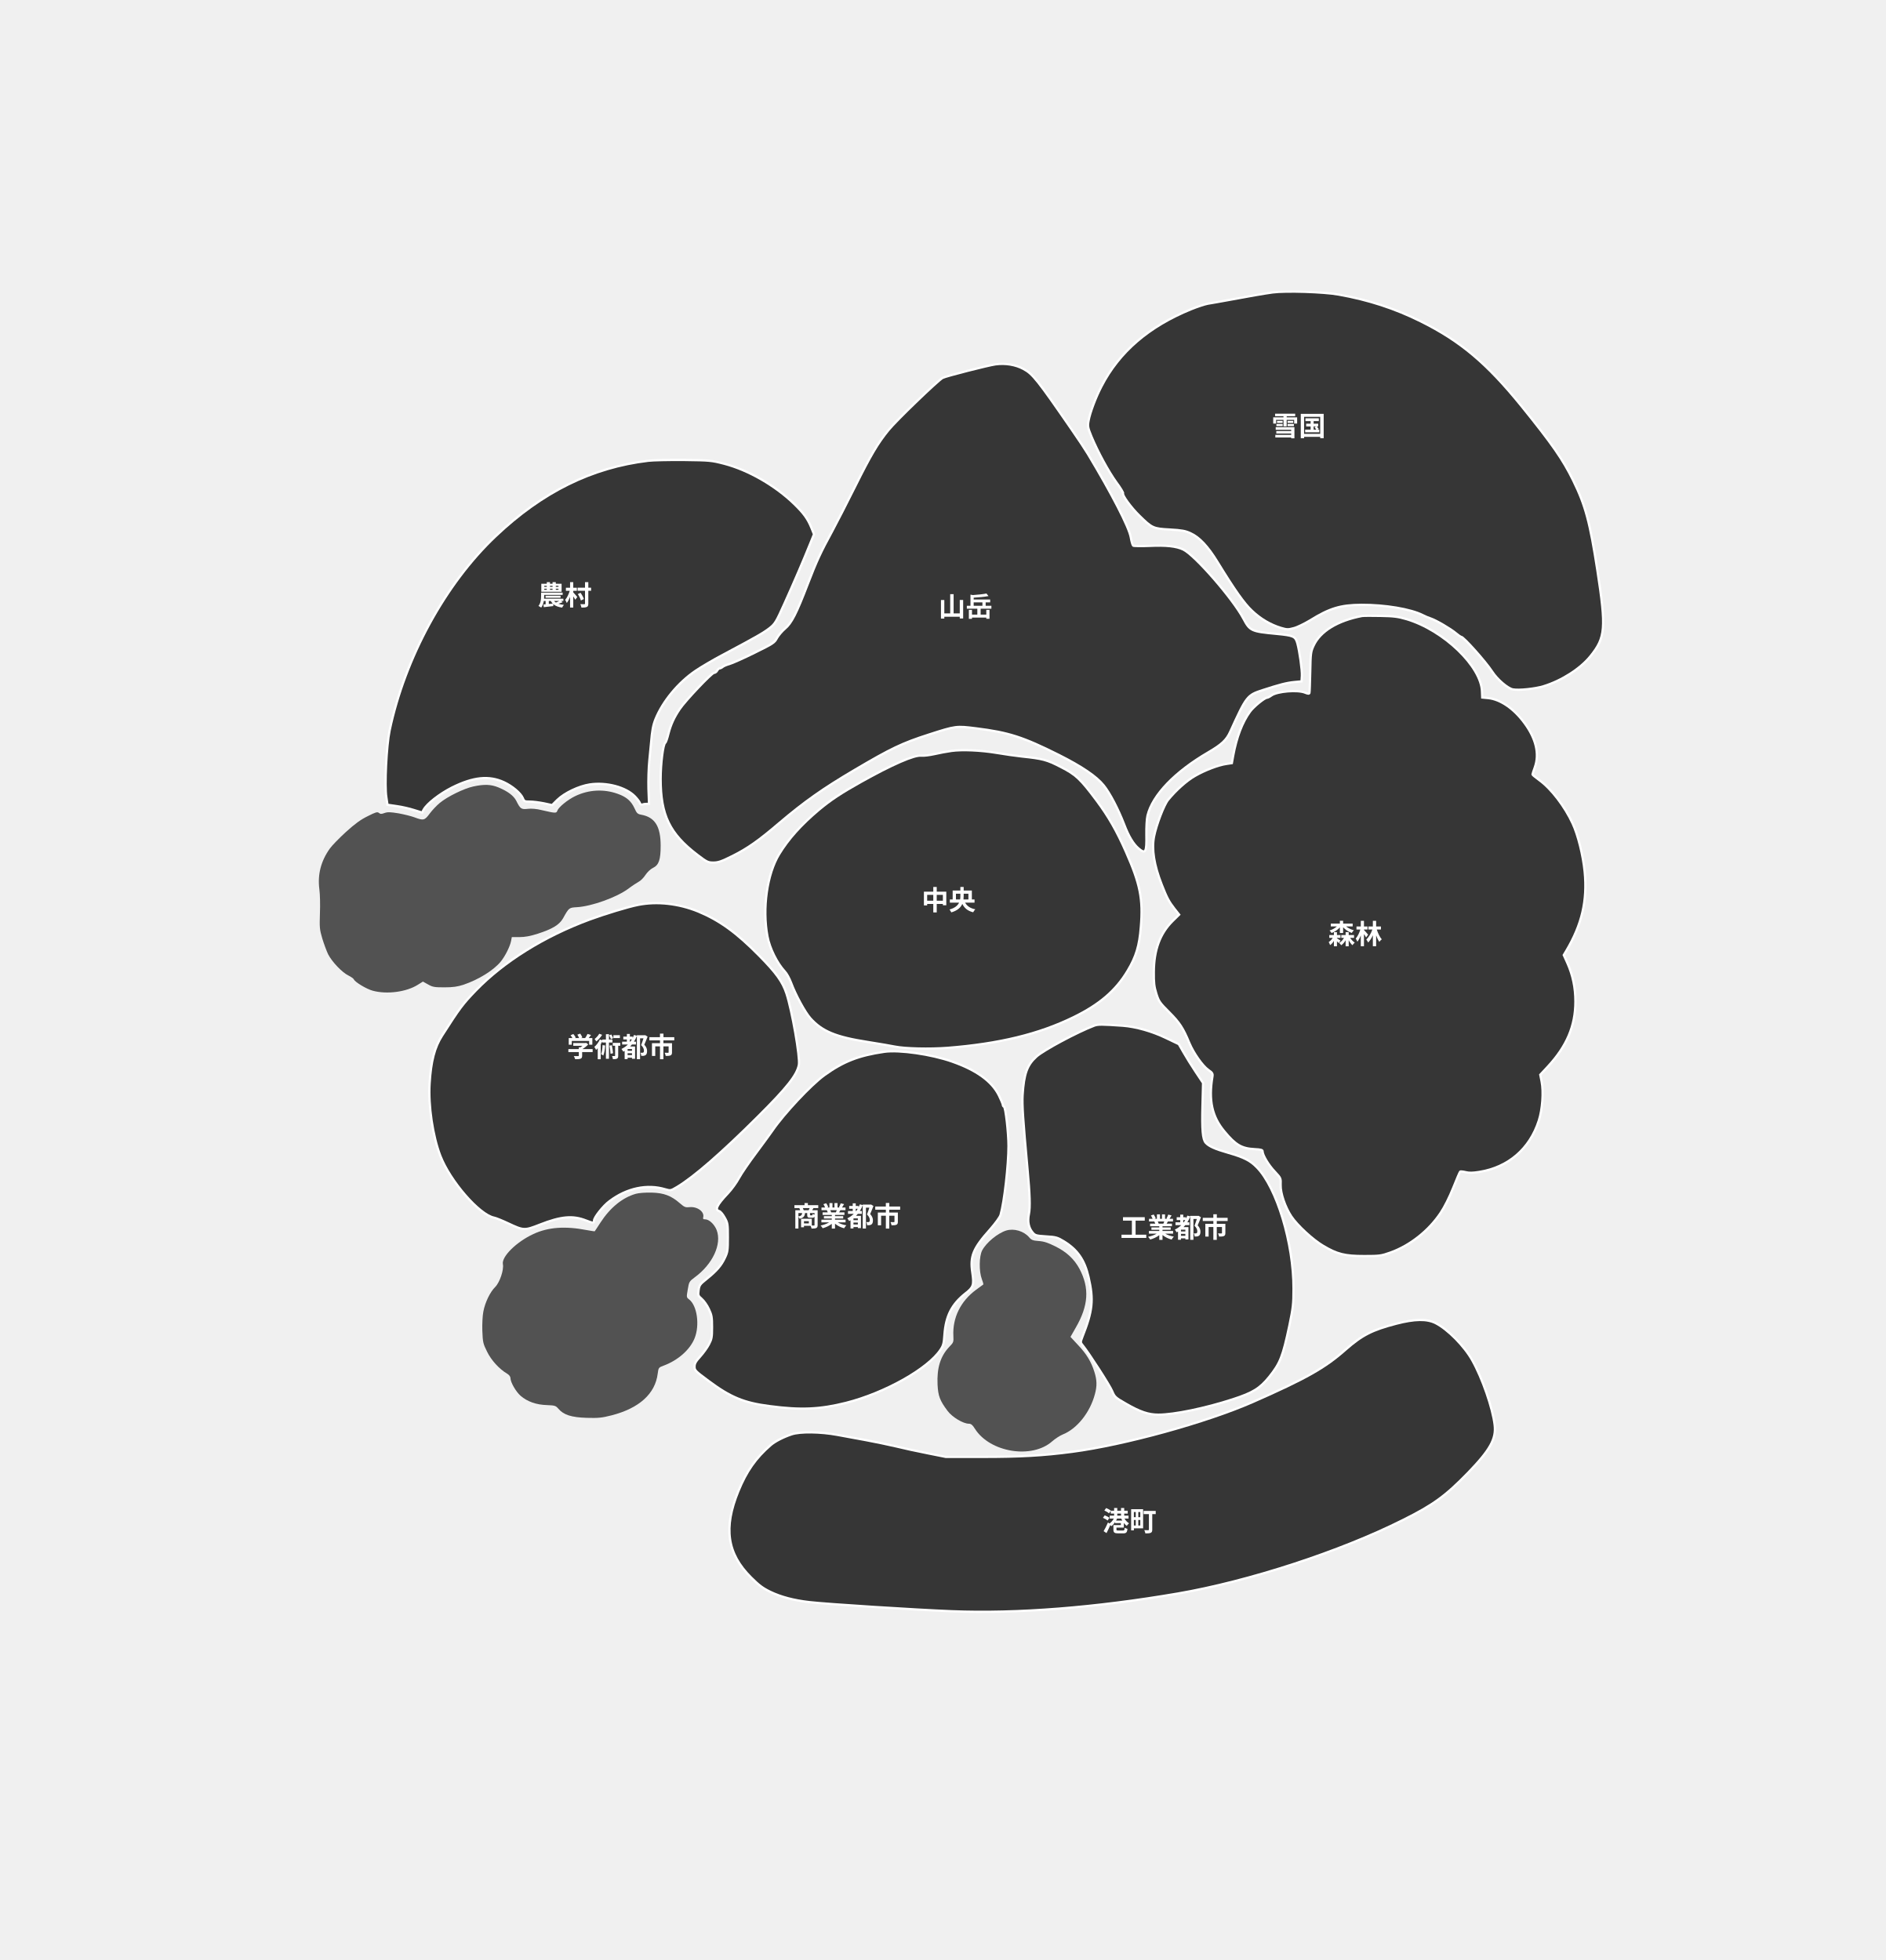
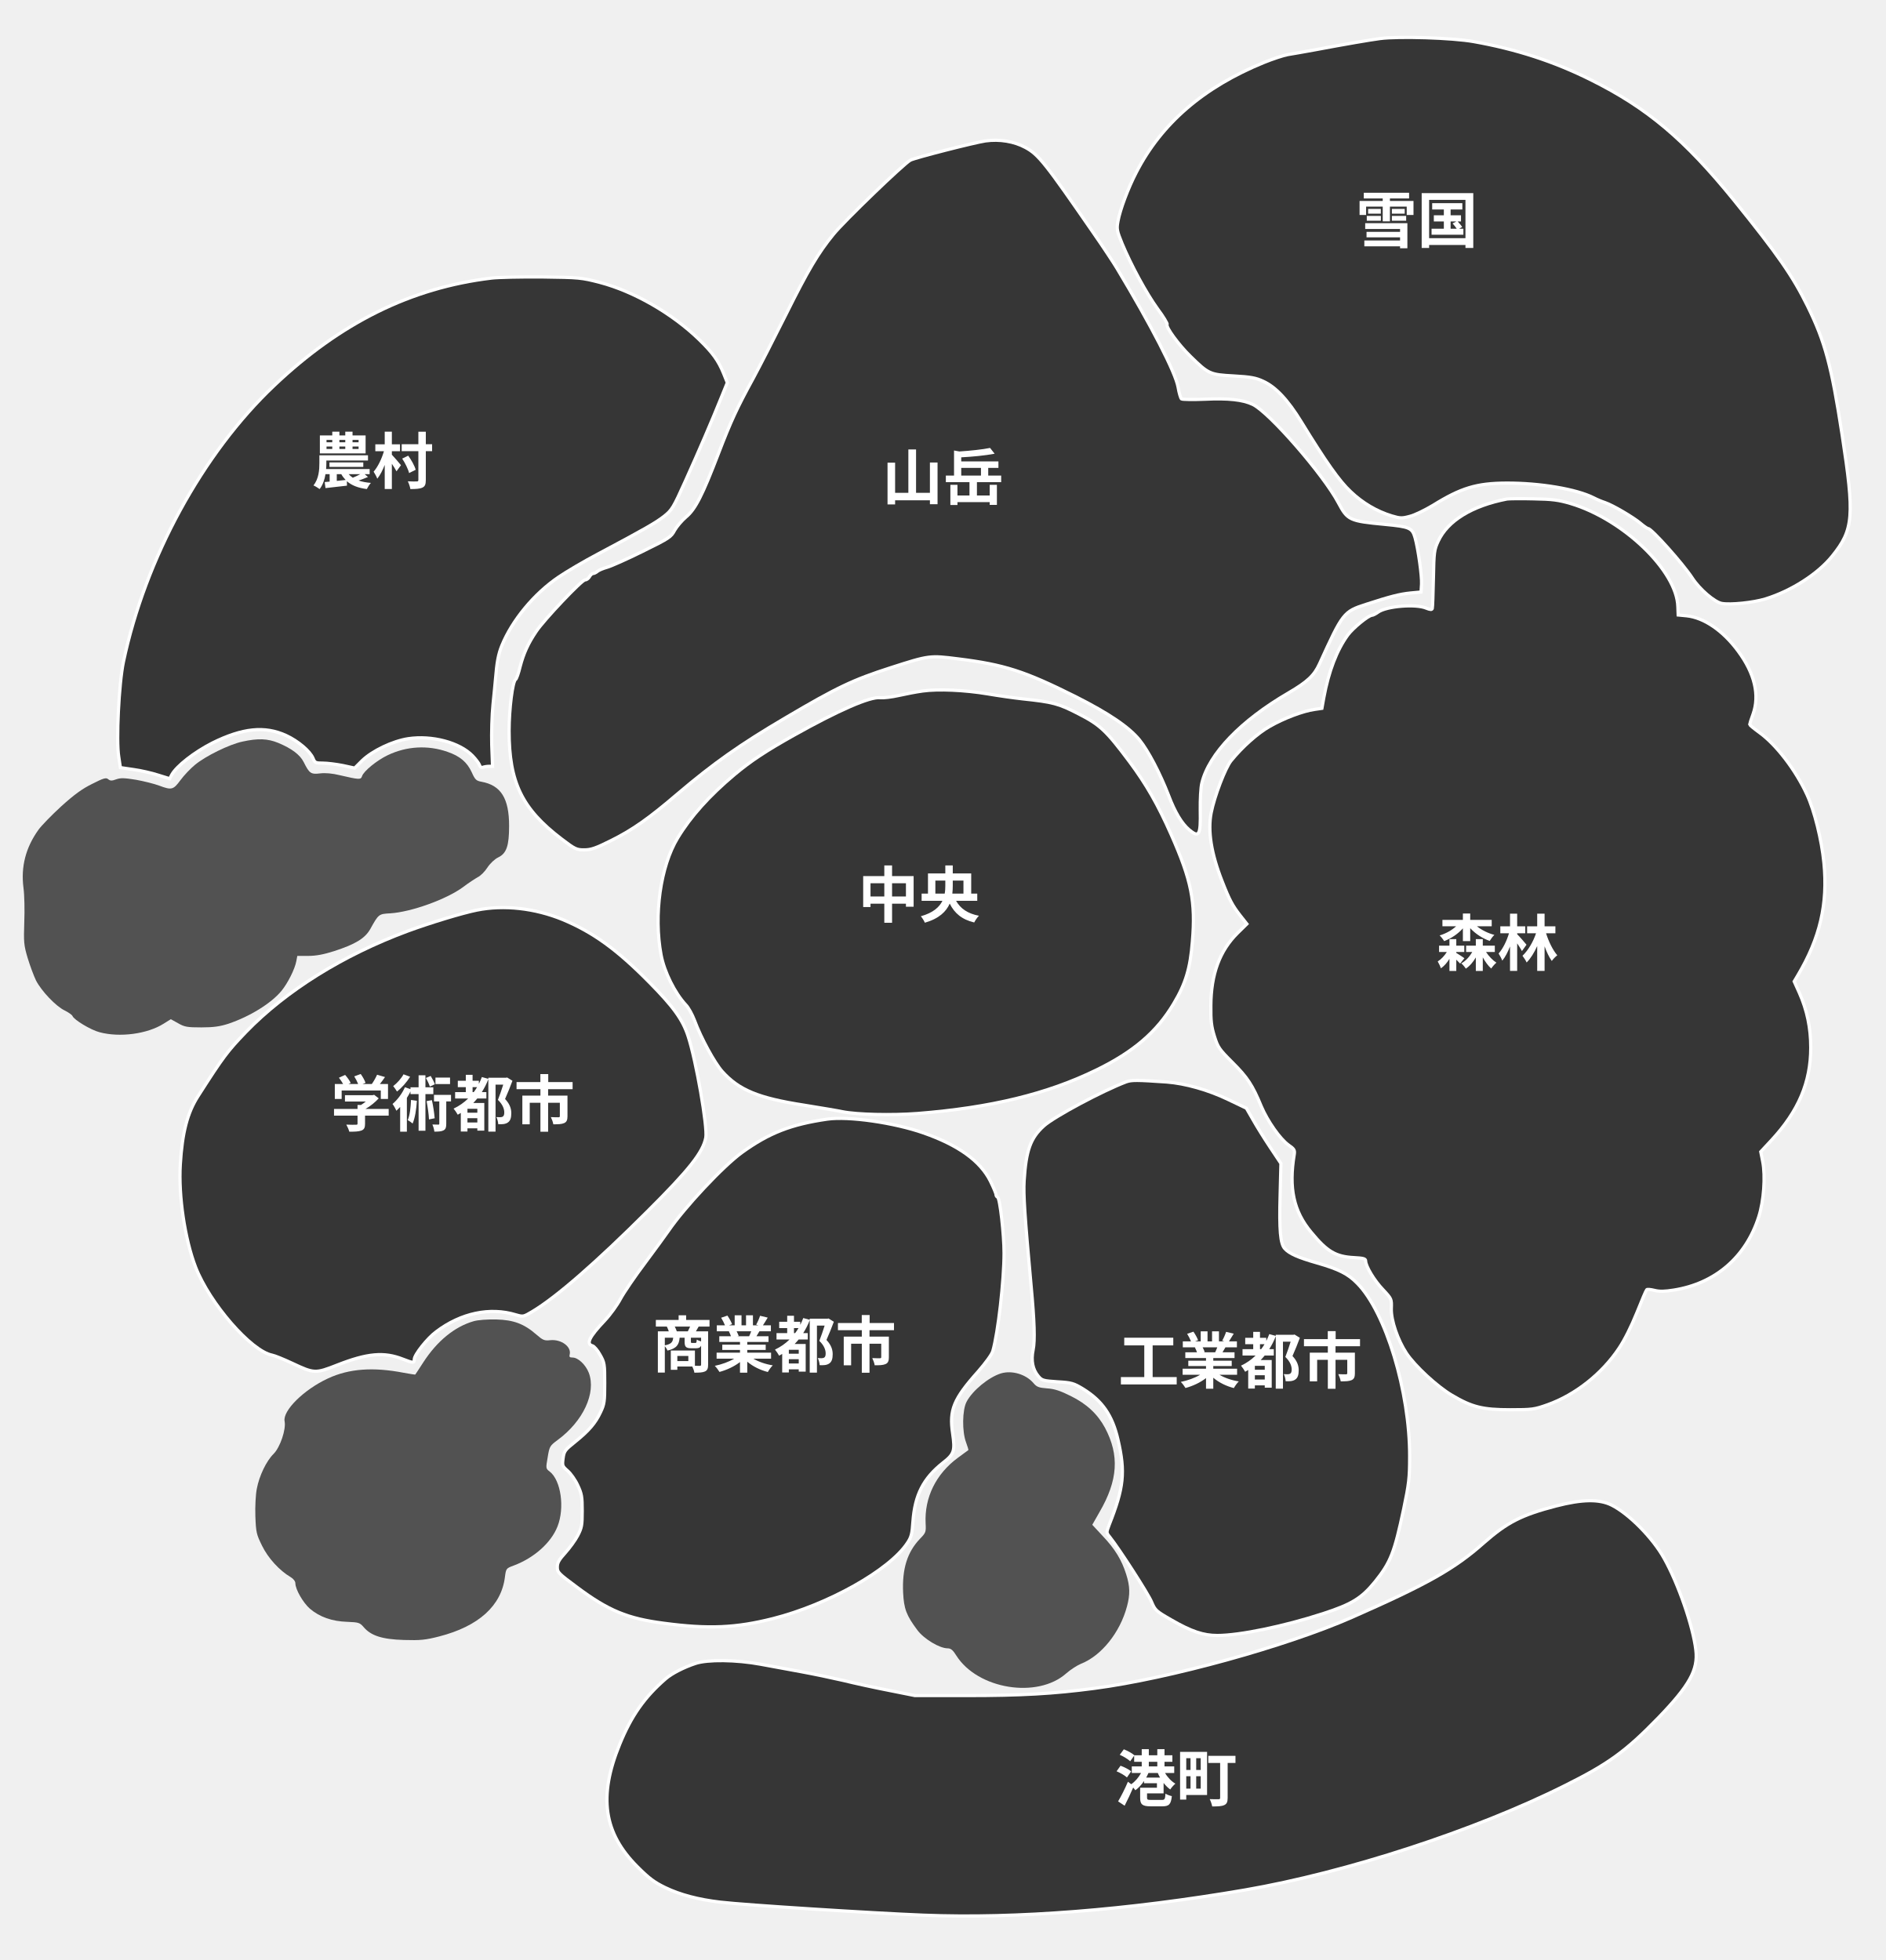
- <svg xmlns="http://www.w3.org/2000/svg" version="1.0" width="3340pt" height="3472pt" viewBox="0 0 1670 1736" preserveAspectRatio="xMidYMid meet" id="territoryMapSVG">
+ <svg xmlns="http://www.w3.org/2000/svg" version="1.0" width="3340pt" height="3472pt" viewBox="350 235 1010 1220" preserveAspectRatio="xMidYMid meet" id="territoryMapSVG">
  <defs>
    <style>
    .area-region {
      fill: #363636;
      stroke: #ffffff;
      stroke-width: 20;
      transition: all 0.3s ease;
    }
    .area-region:hover {
      opacity: 0.8;
    }
    .area-region.active {
      opacity: 0.7;
    }
    .area-region.inactive {
      opacity: 0.3;
    }
    .unnamed-area {
      fill: #363636;
      stroke-width: 15;
      opacity: 0.85;
      transition: all 0.3s ease;
    }
    .area-label {
      fill: #ffffff;
      font-family: 'UtukushiMincho', serif;
-       font-size: 240px;
+       font-size: 380px;
      font-weight: bold;
      text-anchor: middle;
      pointer-events: none;
      user-select: none;
    }
  </style>
  </defs>
  <g transform="translate(0,1736) scale(0.1,-0.1)">
    <path id="area-雪国" class="area-region" data-area="雪国" d="M11270 14770 c-67 -9 -207 -33 -410 -71 -63 -11 -137 -25 -165 -29 -27 -5 -94 -27 -148 -49 -375 -153 -637 -379 -794 -684 -50 -96 -101 -231 -114 -304 -9 -48 -7 -59 26 -140 56 -134 150 -308 221 -406 36 -48 62 -92 59 -97 -10 -15 72 -127 144 -197 113 -111 122 -115 270 -123 106 -6 138 -12 183 -33 78 -35 154 -116 238 -253 152 -248 237 -369 307 -434 74 -71 163 -123 255 -151 53 -16 65 -16 113 -3 30 7 95 39 145 69 174 108 270 137 455 138 209 1 437 -37 545 -92 19 -10 50 -23 69 -29 48 -16 176 -91 221 -129 21 -18 43 -33 48 -33 21 0 217 -219 275 -308 46 -71 138 -149 183 -158 54 -10 197 5 272 28 162 50 327 156 416 267 133 165 139 247 61 756 -66 429 -106 578 -215 800 -92 187 -185 321 -459 660 -307 378 -539 574 -891 749 -229 114 -463 190 -727 237 -133 24 -469 34 -583 19z" />
    <text class="area-label" x="11500" y="13500" transform="scale(1,-1) translate(0,-27000)">雪国</text>
    <path id="area-山岳" class="area-region" data-area="山岳" d="M8815 14133 c-64 -9 -441 -105 -468 -120 -39 -20 -414 -381 -479 -462 -95 -116 -158 -223 -294 -496 -74 -148 -166 -328 -205 -400 -100 -183 -138 -264 -217 -470 -99 -258 -143 -345 -201 -393 -26 -22 -58 -60 -71 -83 -22 -42 -33 -49 -199 -131 -97 -48 -196 -92 -221 -99 -25 -7 -52 -18 -61 -26 -8 -7 -21 -13 -27 -13 -6 0 -16 -9 -22 -20 -6 -11 -19 -20 -28 -20 -20 0 -255 -248 -303 -320 -51 -75 -79 -138 -100 -218 -10 -42 -23 -79 -29 -82 -18 -11 -40 -183 -40 -319 0 -321 80 -485 325 -672 85 -65 95 -69 142 -69 43 0 72 10 170 59 134 67 233 137 413 291 224 190 388 306 670 472 322 190 419 236 655 312 239 77 243 77 418 55 289 -36 414 -76 732 -235 208 -105 333 -190 398 -270 55 -68 128 -208 181 -345 40 -106 82 -175 128 -214 62 -52 72 -35 69 121 -1 68 3 143 10 170 44 182 242 388 539 561 118 69 160 108 193 181 145 318 150 325 289 370 151 49 209 64 278 71 l65 6 3 49 c3 50 -21 219 -40 288 -18 63 -33 69 -188 84 -221 21 -232 26 -290 135 -94 177 -431 564 -533 612 -61 29 -152 39 -297 32 -74 -3 -140 -2 -146 2 -5 4 -15 37 -21 73 -16 92 -168 386 -380 739 -21 35 -86 134 -146 220 -300 435 -342 489 -424 533 -70 38 -161 53 -248 41z" />
    <text class="area-label" x="8550" y="14100" transform="scale(1,-1) translate(0,-26000)">山岳</text>
    <path id="area-農村" class="area-region" data-area="農村" d="M5740 13279 c-500 -60 -939 -277 -1352 -669 -445 -421 -802 -1075 -938 -1720 -28 -133 -46 -491 -29 -591 l10 -67 82 -12 c45 -6 114 -22 154 -35 l71 -22 13 25 c30 54 140 140 252 197 187 93 326 108 459 47 74 -34 149 -97 168 -142 11 -28 16 -30 62 -30 27 0 82 -7 123 -15 l74 -16 46 46 c64 62 190 122 287 137 148 22 320 -23 401 -107 20 -21 39 -46 43 -57 3 -12 11 -17 21 -14 8 3 25 6 38 6 l22 0 -5 133 c-2 75 1 185 8 253 7 65 13 135 15 154 9 110 18 158 40 212 64 157 200 322 353 426 48 33 157 97 242 142 297 158 361 195 414 236 49 39 57 51 133 220 83 184 165 374 226 526 l35 86 -23 57 c-33 81 -68 129 -152 211 -169 164 -406 300 -618 356 -116 30 -128 31 -360 34 -132 1 -274 -2 -315 -7z" />
    <text class="area-label" x="5000" y="12000" transform="scale(1,-1) translate(0,-24000)">農村</text>
    <path id="area-森林" class="area-region" data-area="森林" d="M12060 11904 c-217 -42 -369 -135 -428 -262 -25 -54 -27 -67 -30 -232 -2 -96 -5 -180 -7 -187 -3 -9 -12 -9 -39 2 -65 27 -247 12 -298 -25 -15 -11 -33 -20 -39 -20 -21 0 -119 -80 -150 -123 -68 -93 -119 -226 -149 -389 l-12 -67 -47 -7 c-71 -10 -190 -55 -277 -105 -75 -42 -172 -129 -241 -214 -36 -44 -104 -222 -124 -324 -22 -113 0 -253 68 -426 46 -118 64 -151 113 -214 l41 -52 -58 -57 c-111 -110 -165 -255 -166 -452 -1 -94 3 -129 22 -190 22 -70 29 -80 114 -165 92 -92 123 -139 178 -272 39 -92 117 -203 169 -240 35 -24 40 -32 36 -58 -35 -211 -4 -355 106 -486 99 -120 152 -151 266 -157 58 -3 72 -7 72 -20 0 -33 54 -123 108 -179 54 -58 54 -58 52 -119 -2 -73 40 -195 94 -277 53 -80 192 -208 282 -261 126 -75 193 -91 364 -91 137 0 150 2 232 31 174 62 340 194 445 352 35 52 77 137 111 221 30 75 57 139 61 143 3 4 25 2 49 -4 32 -8 63 -7 120 2 258 41 448 205 528 455 32 98 43 254 25 345 l-12 61 66 71 c169 182 245 362 245 577 0 123 -23 233 -71 341 l-32 71 22 37 c139 234 188 445 163 701 -14 143 -59 325 -106 426 -70 152 -190 309 -295 385 -33 24 -61 47 -61 50 0 3 9 33 21 65 42 118 10 253 -92 391 -94 128 -213 210 -322 221 l-52 5 -2 52 c-6 223 -340 544 -668 642 -75 22 -113 27 -230 29 -77 2 -151 1 -165 -1z" />
    <text class="area-label" x="12000" y="12000" transform="scale(1,-1) translate(0,-21000)">森林</text>
    <path id="area-中央" class="area-region" data-area="中央" d="M8425 10709 c-38 -5 -106 -18 -150 -28 -44 -10 -96 -16 -116 -14 -62 8 -259 -78 -539 -235 -171 -96 -264 -157 -368 -244 -157 -132 -271 -259 -353 -394 -107 -176 -150 -480 -103 -729 20 -105 85 -236 154 -310 16 -16 40 -60 54 -97 41 -111 125 -264 172 -317 104 -116 225 -166 509 -210 105 -17 213 -35 240 -41 90 -18 305 -23 465 -11 457 36 808 121 1115 271 230 112 376 237 480 412 75 125 104 221 117 388 21 247 -6 380 -132 665 -83 188 -155 313 -259 453 -145 194 -183 230 -318 299 -124 64 -159 73 -348 93 -55 6 -153 20 -217 31 -143 24 -309 31 -403 18z" />
    <text class="area-label" x="8400" y="9700" transform="scale(1,-1) translate(0,-19000)">中央</text>
    <path class="unnamed-area" d="M4191 10394 c-81 -17 -230 -90 -296 -145 -27 -22 -68 -65 -90 -95 -45 -61 -55 -63 -133 -34 -29 11 -93 27 -142 36 -74 12 -97 13 -125 3 -27 -10 -37 -10 -50 1 -13 11 -28 7 -99 -29 -63 -31 -111 -66 -193 -140 -60 -55 -123 -120 -141 -145 -80 -111 -111 -231 -94 -362 6 -43 8 -140 5 -214 -4 -125 -3 -142 21 -223 15 -49 38 -111 52 -140 34 -66 124 -161 179 -187 24 -12 45 -27 48 -34 9 -24 114 -87 168 -101 126 -34 298 -11 399 53 l45 28 45 -25 c40 -23 56 -26 145 -26 77 0 116 6 169 23 133 45 266 127 330 205 39 48 83 135 92 185 l6 32 68 0 c49 0 96 9 162 30 132 43 191 79 224 137 52 94 53 94 124 98 130 8 350 87 453 163 34 26 76 53 92 62 17 8 44 35 60 60 17 26 46 53 67 63 52 25 68 72 68 196 0 172 -51 253 -172 275 -33 6 -40 13 -61 60 -29 62 -72 99 -150 126 -122 43 -254 36 -373 -21 -67 -32 -149 -99 -159 -130 -8 -23 -15 -23 -140 6 -44 11 -89 15 -121 11 -58 -7 -67 0 -102 70 -23 46 -75 85 -159 120 -66 27 -126 29 -222 8z" />
    <path id="area-学術都市" class="area-region" data-area="学術都市" d="M5649 9345 c-90 -18 -290 -79 -429 -130 -402 -149 -757 -370 -1008 -629 -115 -120 -139 -151 -297 -398 -67 -104 -99 -227 -111 -426 -12 -195 28 -465 95 -639 87 -225 346 -523 476 -548 16 -3 73 -26 126 -51 136 -64 144 -64 279 -11 188 74 292 83 409 37 64 -25 71 -25 71 -1 0 28 81 131 137 172 153 116 334 154 495 105 46 -13 47 -13 104 21 150 90 396 305 715 623 260 259 346 368 363 459 12 65 -60 479 -110 631 -34 104 -91 183 -241 335 -202 205 -350 312 -539 391 -173 71 -366 93 -535 59z" />
    <text class="area-label" x="5500" y="9000" transform="scale(1,-1) translate(0,-17000)">学術都市</text>
    <path id="area-工業都市" class="area-region" data-area="工業都市" d="M9690 8276 c-150 -57 -447 -216 -512 -274 -83 -75 -111 -151 -123 -342 -5 -87 3 -209 44 -660 20 -214 24 -334 12 -392 -14 -67 -3 -123 33 -165 22 -26 31 -28 119 -34 87 -5 100 -9 158 -44 120 -74 183 -164 218 -316 47 -203 37 -299 -55 -531 -18 -48 -18 -48 4 -75 59 -74 241 -356 260 -404 22 -52 27 -57 121 -111 126 -73 201 -98 288 -98 139 0 415 57 658 136 181 59 240 96 324 199 97 121 120 180 178 453 33 158 37 193 37 327 1 402 -149 897 -325 1076 -58 60 -116 89 -252 128 -119 34 -172 58 -200 89 -28 30 -35 116 -29 334 l5 196 -66 99 c-36 54 -84 131 -107 172 l-42 73 -113 54 c-124 60 -267 100 -382 109 -189 13 -219 13 -253 1z" />
    <text class="area-label" x="10400" y="8600" transform="scale(1,-1) translate(0,-15000)">工業都市</text>
    <path id="area-商業都市" class="area-region" data-area="商業都市" d="M7830 8044 c-227 -33 -362 -86 -530 -207 -120 -87 -358 -342 -458 -488 -17 -25 -83 -115 -146 -200 -64 -85 -132 -185 -153 -224 -20 -38 -64 -99 -98 -135 -97 -102 -118 -146 -76 -157 10 -3 32 -28 47 -56 28 -49 29 -58 29 -177 0 -114 -2 -130 -26 -180 -32 -69 -74 -117 -160 -186 -61 -49 -67 -56 -73 -101 -6 -46 -5 -49 28 -78 19 -16 48 -57 63 -90 25 -53 28 -71 28 -160 0 -90 -3 -105 -28 -153 -15 -29 -50 -77 -77 -107 -40 -44 -50 -62 -50 -90 0 -32 7 -39 123 -125 194 -145 314 -195 541 -224 277 -37 448 -29 678 29 343 87 724 301 836 470 25 37 30 57 35 134 12 166 65 269 186 365 71 55 77 74 61 184 -22 145 6 214 158 384 48 55 86 107 92 128 33 114 70 441 70 610 0 117 -26 344 -40 348 -5 2 -10 9 -10 16 0 8 -16 45 -35 84 -63 126 -199 224 -416 300 -182 64 -466 105 -599 86z" />
    <text class="area-label" x="7500" y="8500" transform="scale(1,-1) translate(0,-15000)">商業都市</text>
    <path class="unnamed-area" d="M5629 6786 c-118 -34 -227 -123 -313 -256 -27 -41 -49 -76 -50 -76 -1 -1 -32 4 -71 11 -191 37 -341 26 -472 -35 -151 -70 -283 -201 -270 -267 10 -50 -28 -162 -68 -202 -45 -44 -90 -137 -105 -218 -7 -34 -11 -110 -9 -170 4 -103 7 -114 42 -185 37 -76 108 -154 178 -195 17 -10 29 -26 29 -38 0 -38 48 -121 90 -158 61 -52 138 -79 232 -82 72 -3 79 -5 103 -33 45 -53 114 -76 250 -80 103 -3 134 0 220 22 245 63 387 191 409 370 7 53 8 54 54 71 128 48 233 142 273 243 46 116 22 287 -48 342 -25 19 -25 20 -13 89 11 68 14 72 61 107 160 117 242 294 195 419 -20 51 -67 95 -101 95 -18 0 -22 4 -18 19 12 48 -52 96 -121 89 -36 -4 -46 0 -85 34 -78 68 -142 92 -251 95 -56 1 -114 -3 -141 -11z" />
    <path class="unnamed-area" d="M8910 6461 c-76 -24 -176 -106 -213 -176 -27 -51 -29 -186 -3 -254 9 -24 15 -45 14 -47 -2 -1 -30 -22 -64 -47 -138 -101 -210 -249 -202 -409 3 -54 1 -59 -34 -95 -80 -83 -113 -188 -106 -337 5 -100 20 -141 89 -233 41 -55 138 -113 188 -113 20 0 33 -11 54 -45 133 -210 505 -270 684 -111 26 23 68 50 92 60 127 50 243 195 286 357 20 74 19 125 -5 200 -28 89 -70 158 -146 238 l-65 70 45 79 c115 198 125 353 34 525 -46 85 -114 149 -214 198 -64 32 -100 44 -146 47 -52 4 -65 9 -85 33 -47 55 -134 81 -203 60z" />
    <path id="area-港町" class="area-region" data-area="港町" d="M12365 5636 c-215 -56 -303 -101 -449 -229 -182 -162 -351 -257 -821 -464 -409 -180 -1137 -381 -1602 -442 -257 -34 -458 -45 -793 -45 l-325 0 -160 32 c-88 17 -216 45 -285 62 -69 16 -188 41 -265 55 -77 14 -189 35 -250 46 -151 28 -331 30 -405 5 -75 -25 -148 -63 -185 -95 -132 -114 -215 -232 -287 -409 -133 -325 -100 -552 112 -763 70 -70 103 -95 171 -128 93 -45 207 -75 344 -91 153 -18 955 -69 1264 -81 579 -23 1272 32 2001 157 627 108 1433 370 1991 650 271 135 378 213 580 421 194 201 249 299 234 422 -17 148 -110 416 -198 572 -70 126 -218 276 -325 330 -77 39 -185 37 -347 -5z" />
    <text class="area-label" x="10000" y="6200" transform="scale(1,-1) translate(0,-10000)">港町</text>
  </g>
</svg>
